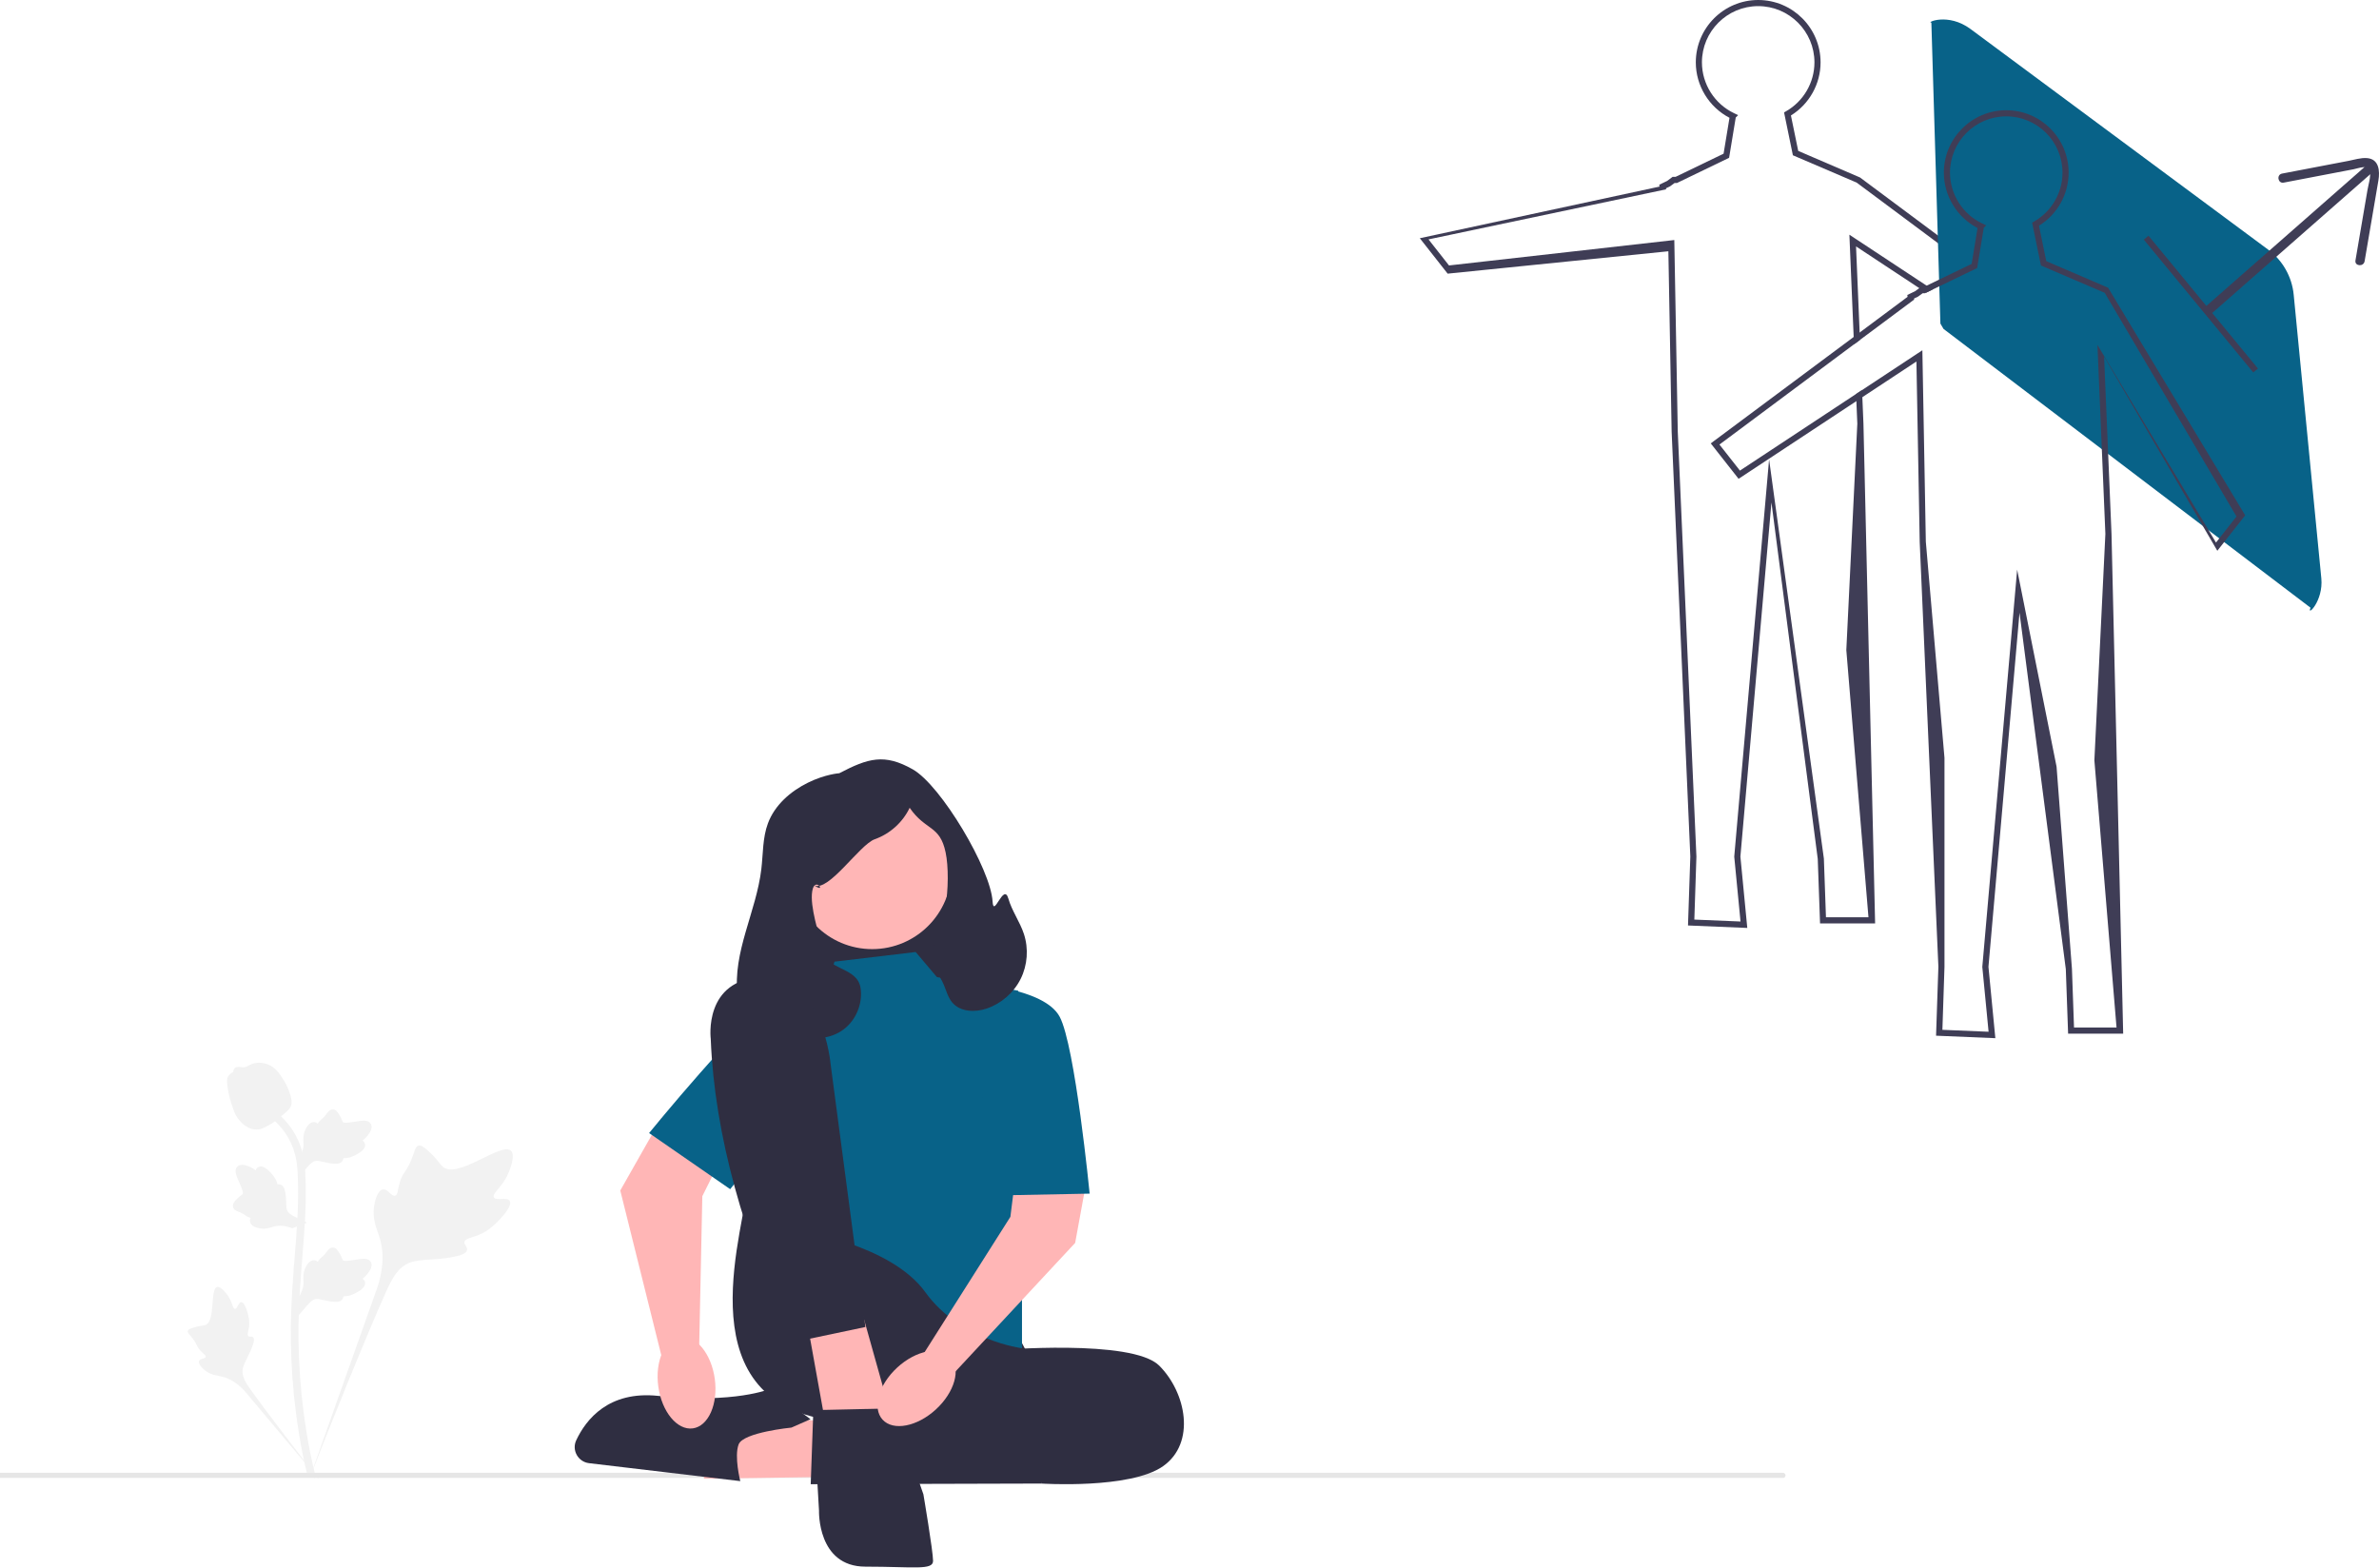
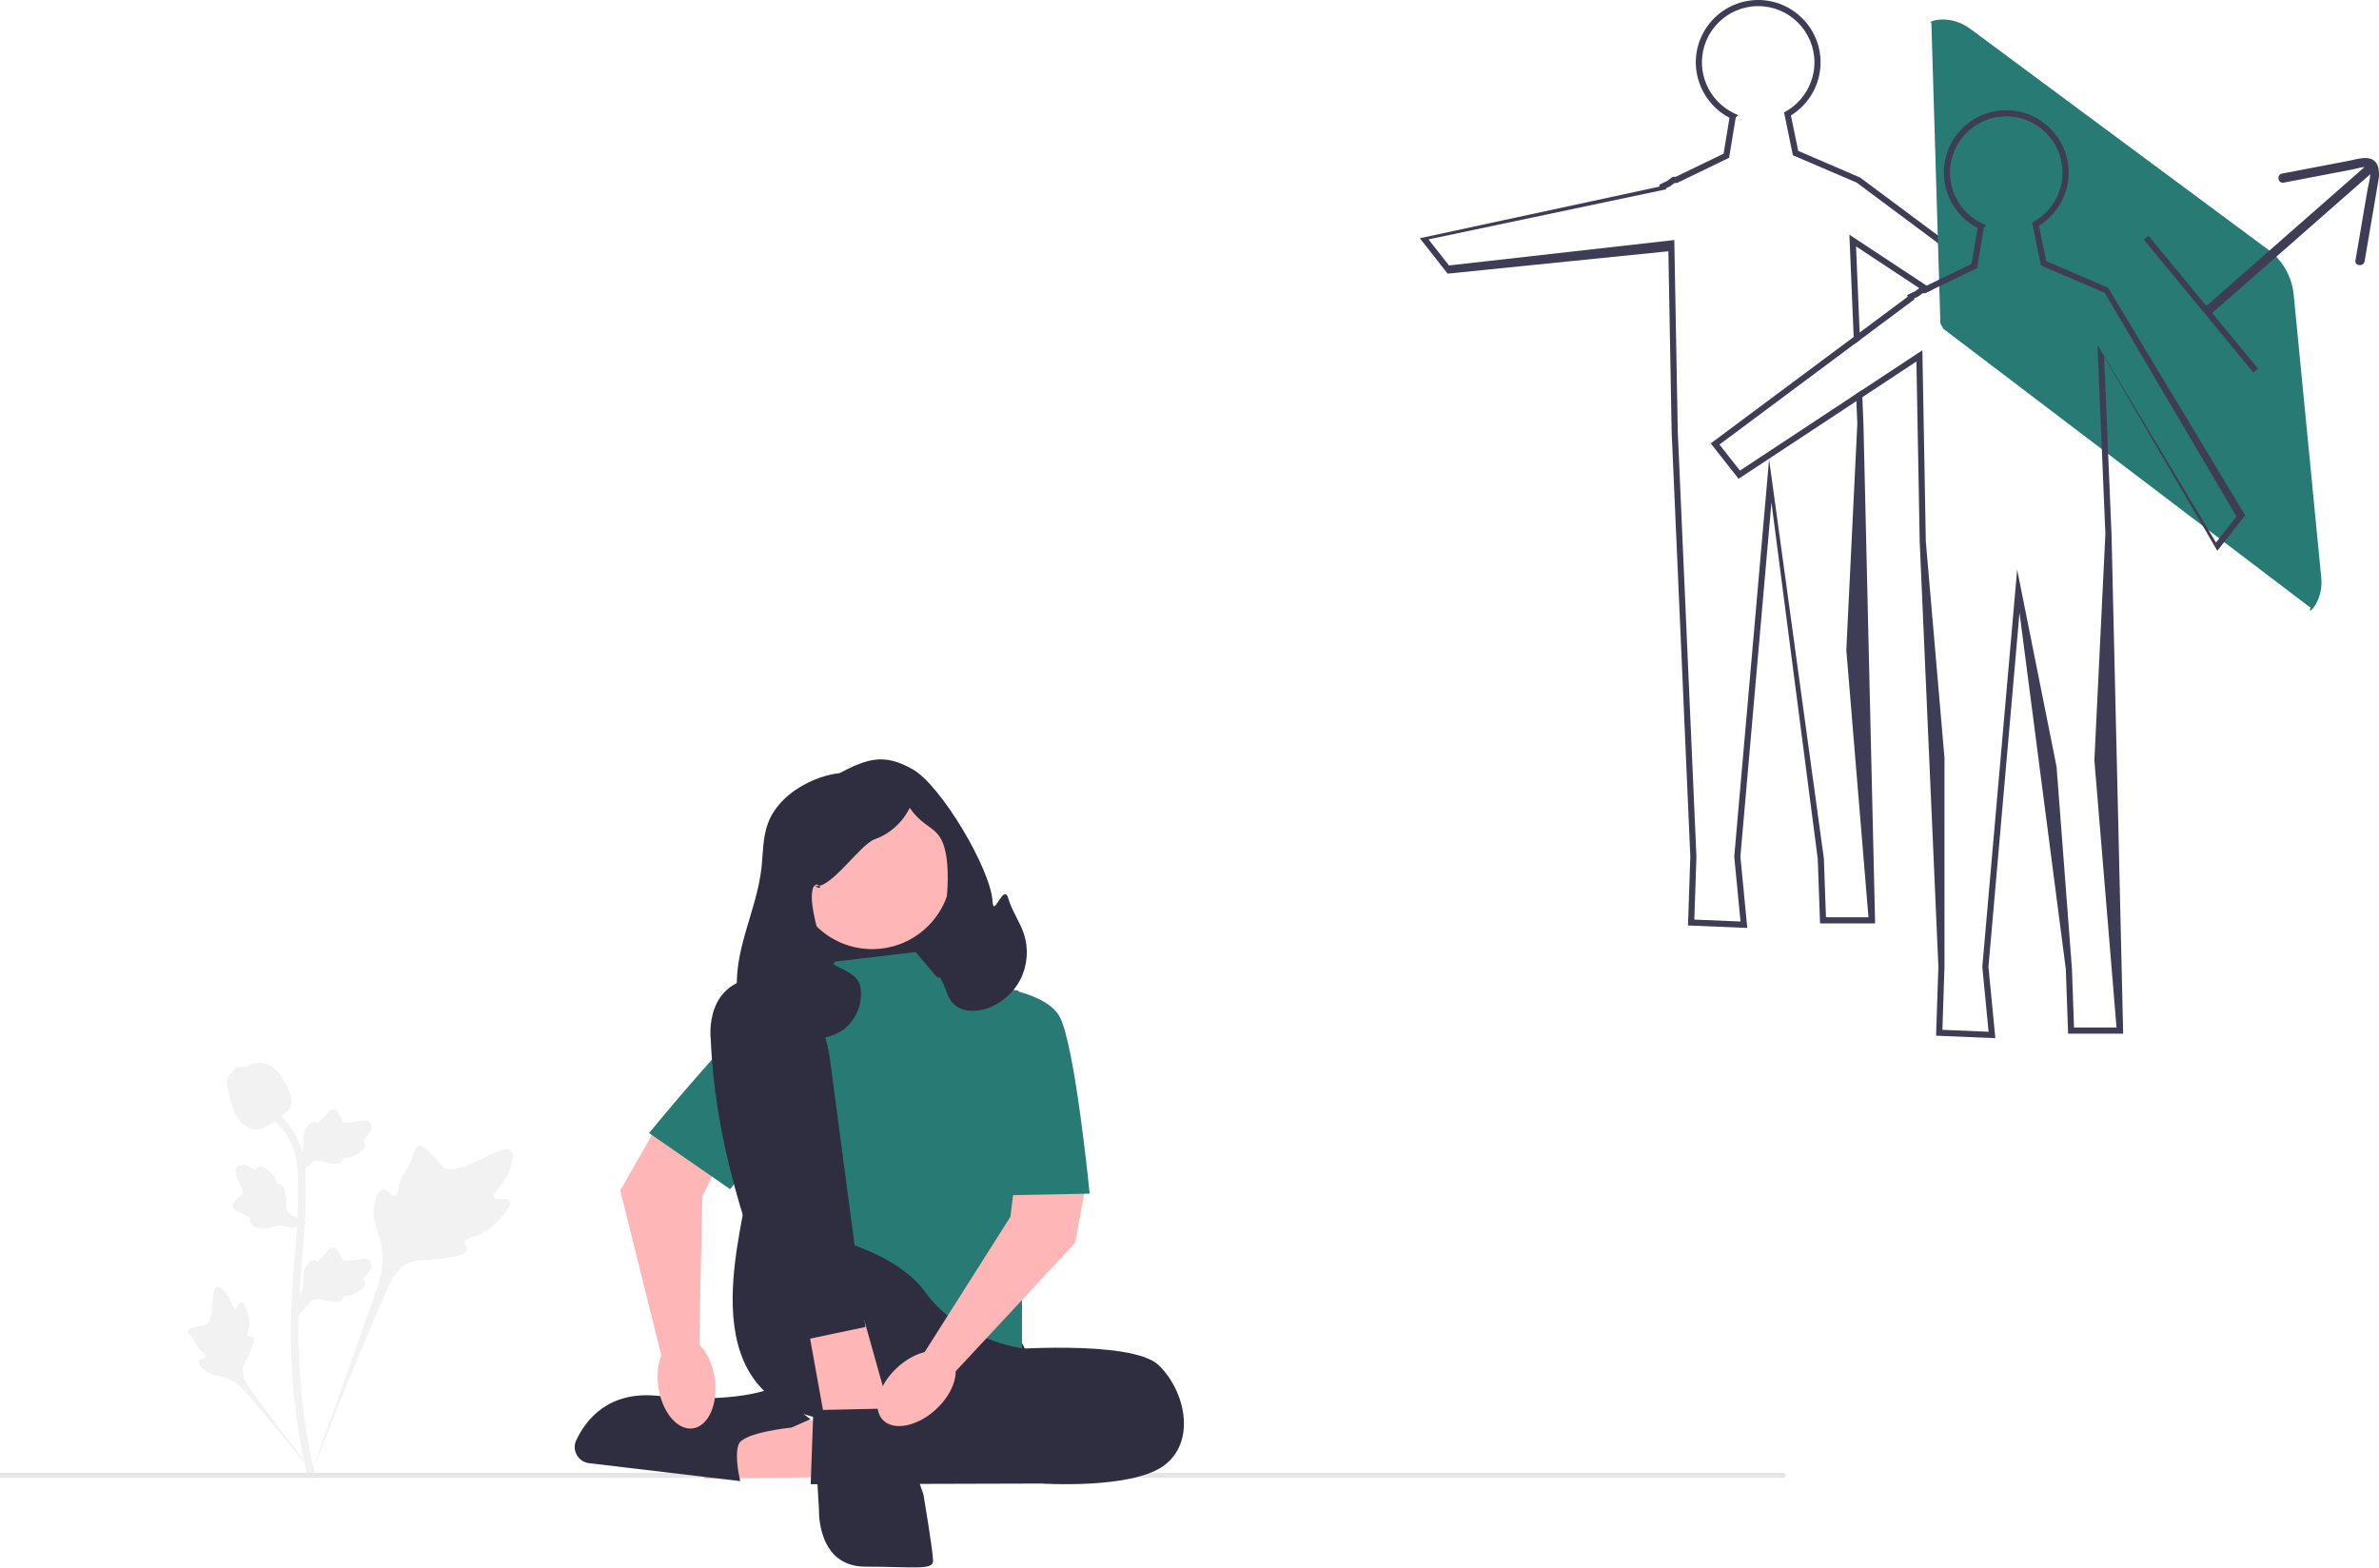
<svg xmlns="http://www.w3.org/2000/svg" width="776.82" height="511.893" viewBox="0 0 776.82 511.893" role="img" artist="Katerina Limpitsouni" source="https://undraw.co/">
  <path d="M643.965,85.22l-36.61-27.26-20.18-8.68-2.38-11.57c5.99-3.7,9.68-10.28,9.68-17.34,0-11.23-9.13-20.37-20.37-20.37-11.23,0-20.37,9.14-20.37,20.37,0,7.59,4.29,14.61,11,18.1l-1.93,11.72-15.68,7.57h-.97l-1.8,1.34-2.56,1.23,.09,.61-78.27,16.86,9.09,11.57,72.07-7.31,1.07,58.94,6.1,138.72-.76,22.52,19.36,.81-2.25-23.3,10.14-115.66,15.12,116.42,.75,21.06h17.98l-3.81-163.21-.36-8.65-.1-2.32-1.95,1.28,.1,2.33,.31,7.36-3.59,73.9v.07l7.23,87.24h-13.88l-.68-19.17-17.89-130.37-11.37,129.64-.01,.09,2.05,21.19-15.08-.63,.68-20.56-6.09-138.86-1.13-62.51-73.57,8.3-6.69-8.51,77.58-16.35-.04-.34,1.32-.63,1.5-1.1h.77l17.02-8.22,2.17-13.16,.78-.78-1.28-.61c-6.4-3.02-10.54-9.54-10.54-16.62,0-10.13,8.24-18.37,18.37-18.37s18.37,8.24,18.37,18.37c0,6.59-3.56,12.71-9.29,15.98l-.63,.36,2.88,14,20.82,8.92,36.4,27.11,1.81,1.35,1.14-.55,.16-.98-1.8-1.34Zm-40.08-8.57l1.4,33.4,.1,2.41,1.95-1.45-.1-2.41-1.18-28.13,20.65,13.63,2.25,1.48,2.09-1.01-1.94-1.28-25.22-16.64Zm0,0l1.4,33.4,1.95-1.45-1.18-28.13,20.65,13.63,.45-.34h.97l.98-.47-25.22-16.64Z" fill="#3f3d56" />
-   <path d="M754.465,198.47l-119.84-91.05-1.02-1.74-2.95-98.3c-1.88,.04,5.42-3.37,12.79,2.1l97.2,72.06c4.72,3.5,7.75,8.86,8.32,14.7l9.02,92.62c.73,7.53-4.9,12.74-3.52,9.61Z" fill="#086288" />
+   <path d="M754.465,198.47l-119.84-91.05-1.02-1.74-2.95-98.3c-1.88,.04,5.42-3.37,12.79,2.1l97.2,72.06c4.72,3.5,7.75,8.86,8.32,14.7l9.02,92.62c.73,7.53-4.9,12.74-3.52,9.61Z" fill="#287a74" />
  <g>
    <path d="M722.148,102.409l41.141-36.135,11.594-10.184c1.453-1.277-.675-3.391-2.121-2.121l-41.141,36.135-11.594,10.184c-1.453,1.277,.675,3.391,2.121,2.121h0Z" fill="#3f3d56" />
    <path d="M745.702,59.642l15.068-2.885,7.777-1.489c1.44-.276,4.928-1.661,5.312,.548,.341,1.963-.479,4.346-.807,6.269l-1.292,7.573-2.626,15.391c-.325,1.903,2.665,2.158,2.988,.265,1.501-8.795,3.015-17.587,4.502-26.384,.522-3.089,.228-6.989-3.727-7.301-2.004-.158-4.153,.547-6.104,.92l-6.562,1.256-15.068,2.885c-1.893,.362-1.364,3.316,.539,2.952h0Z" fill="#3f3d56" />
  </g>
  <rect x="717.66" y="71.199" width="2" height="56.216" transform="translate(100.8742 479.6687) rotate(-39.48749)" fill="#3f3d56" />
  <g>
    <path d="M166.437,392.21c-.844-1.424-4.497,.101-5.168-1.191-.669-1.287,2.724-3.249,4.663-7.73,.35-.808,2.553-5.9,.922-7.472-3.092-2.978-17.24,9.313-22.191,5.29-1.087-.883-1.846-2.645-5.134-5.506-1.308-1.138-2.099-1.652-2.865-1.461-1.086,.271-1.172,1.725-2.337,4.584-1.747,4.287-2.78,4.028-3.798,7.449-.756,2.539-.583,4.016-1.472,4.303-1.258,.407-2.416-2.286-4.011-2.045-1.627,.246-2.611,3.382-2.922,5.73-.583,4.406,1.035,7.313,1.932,10.371,.975,3.322,1.553,8.375-.698,15.528l-22.277,62.766c4.918-12.879,19.158-48.185,25.142-61.305,1.727-3.787,3.635-7.629,7.551-9.145,3.77-1.46,8.949-.588,15.55-2.179,.771-.186,2.911-.73,3.18-1.988,.223-1.04-1.036-1.621-.842-2.595,.259-1.307,2.734-1.323,5.775-2.831,2.144-1.063,3.48-2.328,4.629-3.415,.346-.328,5.495-5.262,4.371-7.157h-0Z" fill="#f2f2f2" />
    <path d="M78.791,425.253c-.942,.004-1.248,2.236-2.076,2.193-.825-.043-.808-2.275-2.448-4.519-.296-.405-2.159-2.955-3.401-2.608-2.354,.658-.404,11.148-3.806,12.418-.747,.279-1.831,.143-4.184,.931-.936,.314-1.417,.554-1.544,.985-.18,.611,.508,1.073,1.575,2.47,1.6,2.094,1.175,2.527,2.56,4.013,1.028,1.104,1.803,1.445,1.687,1.964-.163,.735-1.819,.526-2.161,1.379-.349,.87,.907,2.257,1.969,3.087,1.994,1.558,3.888,1.602,5.647,2.044,1.912,.48,4.559,1.654,7.42,4.823l24.378,29.044c-4.902-6.13-18.122-23.306-22.835-30.029-1.361-1.941-2.696-3.985-2.31-6.345,.371-2.272,2.293-4.562,3.417-8.261,.131-.432,.481-1.639-.058-2.134-.446-.409-1.095,.041-1.517-.335-.567-.504,.14-1.724,.277-3.651,.097-1.359-.138-2.38-.341-3.258-.061-.265-.997-4.215-2.251-4.21v0Z" fill="#f2f2f2" />
    <path d="M97.591,429.473l-.568-5.068,.259-.384c1.2-1.777,1.812-3.512,1.819-5.159,.001-.262-.011-.524-.023-.79-.049-1.057-.11-2.371,.575-3.903,.384-.854,1.463-2.831,3.086-2.587,.437,.061,.767,.262,1.018,.497,.037-.059,.075-.117,.115-.181,.505-.771,.905-1.101,1.291-1.419,.296-.245,.602-.497,1.082-1.094,.21-.262,.374-.492,.513-.685,.42-.585,.968-1.282,1.935-1.27,1.033,.049,1.574,.903,1.932,1.468,.64,1.008,.93,1.735,1.122,2.217,.07,.176,.149,.374,.19,.436,.333,.489,3.038,.032,4.057-.135,2.289-.382,4.27-.712,5.087,.732,.585,1.033,.151,2.398-1.33,4.168-.461,.551-.952,.969-1.388,1.297,.361,.215,.684,.546,.815,1.065h0c.308,1.228-.748,2.459-3.137,3.663-.593,.301-1.392,.702-2.512,.896-.527,.091-1.002,.113-1.408,.125-.009,.235-.064,.489-.207,.751-.42,.771-1.293,1.138-2.61,1.05-1.449-.076-2.642-.352-3.694-.595-.919-.21-1.711-.389-2.332-.347-1.153,.093-2.041,1.016-3.083,2.212l-2.603,3.042h-0Z" fill="#f2f2f2" />
    <path d="M100.225,399.297l-4.758,1.835-.437-.153c-2.023-.71-3.857-.862-5.452-.451-.254,.065-.504,.143-.759,.223-1.01,.315-2.266,.708-3.922,.434-.924-.155-3.11-.697-3.285-2.329-.052-.438,.059-.809,.222-1.111-.066-.021-.133-.042-.204-.065-.874-.293-1.295-.597-1.7-.889-.312-.224-.633-.456-1.332-.769-.307-.137-.571-.237-.793-.322-.672-.258-1.486-.611-1.719-1.549-.215-1.011,.474-1.751,.93-2.241,.813-.875,1.442-1.34,1.86-1.648,.153-.112,.324-.239,.373-.294,.389-.446-.74-2.947-1.159-3.891-.95-2.118-1.772-3.95-.582-5.106,.851-.828,2.282-.754,4.369,.229,.65,.307,1.179,.675,1.607,1.013,.117-.404,.354-.8,.823-1.058h0c1.11-.61,2.569,.099,4.339,2.105,.442,.498,1.033,1.169,1.504,2.203,.221,.487,.363,.941,.478,1.331,.229-.051,.49-.063,.779,.009,.852,.21,1.429,.962,1.678,2.258,.294,1.421,.329,2.645,.362,3.724,.03,.942,.058,1.753,.255,2.344,.382,1.091,1.5,1.717,2.922,2.421l3.603,1.746-0,0Z" fill="#f2f2f2" />
    <path d="M97.591,384.366l-.568-5.068,.259-.384c1.2-1.777,1.812-3.512,1.819-5.159,.001-.262-.011-.524-.023-.79-.049-1.057-.11-2.371,.575-3.903,.384-.854,1.463-2.831,3.086-2.587,.437,.061,.767,.262,1.018,.497,.037-.059,.075-.117,.115-.181,.505-.771,.905-1.101,1.291-1.419,.296-.245,.602-.497,1.082-1.094,.21-.262,.374-.492,.513-.685,.42-.585,.968-1.282,1.935-1.27,1.033,.049,1.574,.903,1.932,1.468,.64,1.008,.93,1.735,1.122,2.217,.07,.176,.149,.374,.19,.436,.333,.489,3.038,.032,4.057-.135,2.289-.382,4.27-.712,5.087,.732,.585,1.033,.151,2.398-1.33,4.168-.461,.551-.952,.969-1.388,1.297,.361,.215,.684,.546,.815,1.065h0c.308,1.228-.748,2.459-3.137,3.663-.593,.301-1.392,.702-2.512,.896-.527,.091-1.002,.113-1.408,.125-.009,.235-.064,.489-.207,.751-.42,.771-1.293,1.138-2.61,1.05-1.449-.076-2.642-.352-3.694-.595-.919-.21-1.711-.389-2.332-.347-1.153,.093-2.041,1.016-3.083,2.212l-2.603,3.042h-0Z" fill="#f2f2f2" />
    <path d="M102.777,482.744l-1.062-.666-.257-1.226,.257,1.226-1.238,.142c-.02-.115-.087-.379-.188-.793-.554-2.266-2.244-9.162-3.654-20.023-.984-7.581-1.541-15.376-1.656-23.17-.115-7.807,.255-13.717,.551-18.467,.224-3.583,.496-6.994,.762-10.317,.71-8.878,1.379-17.265,.881-26.55-.11-2.073-.341-6.387-2.862-10.978-1.462-2.663-3.476-5.027-5.987-7.023l1.561-1.963c2.771,2.207,5,4.826,6.623,7.782,2.795,5.09,3.047,9.791,3.168,12.05,.507,9.449-.17,17.916-.887,26.88-.264,3.311-.536,6.708-.759,10.276-.294,4.706-.66,10.565-.546,18.271,.113,7.701,.663,15.4,1.634,22.886,1.392,10.724,3.058,17.517,3.605,19.749,.291,1.192,.352,1.441,.054,1.914v-0Z" fill="#f2f2f2" />
    <path d="M83.728,368.88c-.103,0-.207-.002-.312-.01-2.134-.115-4.11-1.392-5.875-3.796-.827-1.131-1.251-2.42-2.095-4.992-.131-.396-.767-2.408-1.154-5.176-.253-1.808-.221-2.565,.137-3.233,.398-.744,1.041-1.263,1.766-1.613-.032-.24-.006-.487,.098-.739,.427-1.045,1.563-.908,2.177-.842,.311,.039,.699,.091,1.117,.069,.658-.032,1.012-.228,1.548-.521,.513-.281,1.15-.631,2.096-.825,1.865-.389,3.427,.14,3.942,.313,2.71,.903,4.046,3.01,5.593,5.45,.308,.489,1.367,2.271,2.065,4.713,.504,1.762,.433,2.545,.281,3.128-.308,1.197-1.036,1.882-2.885,3.394-1.931,1.583-2.9,2.376-3.732,2.858-1.937,1.118-3.153,1.821-4.768,1.821v0Z" fill="#f2f2f2" />
  </g>
  <path d="M583.04,481.833h0c0,.464-.376,.84-.84,.84H0v-1.68H582.2c.464,0,.84,.376,.84,.84Z" fill="#e6e6e6" />
  <g>
    <path d="M264.591,261.988h0c28.568,0,51.762,23.194,51.762,51.762v17.044h-51.762v-68.806h0Z" fill="#2f2e41" />
    <circle cx="284.791" cy="284.082" r="25.881" fill="#ffb6b6" />
    <path d="M302.15,416.327l-23.987-13.887s-32.825-32.879-33.772-17.359-20.831,69.931,24.461,78.364c45.292,8.432,73.698-7.98,73.698-7.98l-13.256-25.25-27.143-13.887Z" fill="#2f2e41" />
    <g>
      <polygon points="215.966 365.129 202.539 388.794 217.113 447.325 228.222 443.711 229.329 390.66 236.127 376.989 215.966 365.129" fill="#ffb6b6" />
-       <path d="M281.638,334.081s-20.16-11.86-29.603-6.762c-9.443,5.098-40.084,42.721-40.084,42.721l26.477,18.324,43.21-54.283Z" fill="#086288" />
+       <path d="M281.638,334.081s-20.16-11.86-29.603-6.762c-9.443,5.098-40.084,42.721-40.084,42.721l26.477,18.324,43.21-54.283Z" fill="#287a74" />
    </g>
    <polygon points="270.558 464.298 231.556 461.171 229.863 482.923 274.298 482.262 270.558 464.298" fill="#ffb6b6" />
-     <path d="M298.994,310.909l-26.512,3.156-3.787,13.256-18.937,6.312,10.731,68.174s30.3,4.419,41.662,20.2c11.362,15.781,31.562,18.306,31.562,18.306v-50.114l-1.262-66.666-26.512-4.419-6.944-8.206Z" fill="#086288" />
+     <path d="M298.994,310.909l-26.512,3.156-3.787,13.256-18.937,6.312,10.731,68.174s30.3,4.419,41.662,20.2c11.362,15.781,31.562,18.306,31.562,18.306v-50.114l-1.262-66.666-26.512-4.419-6.944-8.206Z" fill="#287a74" />
    <path d="M325.506,440.946s44.187-3.787,53.024,5.05,11.994,25.25,1.262,32.825-39.768,5.681-39.768,5.681l-5.681-31.562-8.837-11.994Z" fill="#2f2e41" />
    <polygon points="346.337 449.783 265.538 461.777 264.725 484.712 340.025 484.501 346.337 449.783" fill="#2f2e41" />
    <polygon points="355.175 383.502 351.072 405.912 308.778 451.361 301.519 442.208 329.925 397.39 331.819 382.24 355.175 383.502" fill="#ffb6b6" />
    <path d="M258.416,466.227s-15.707,1.527-17.225,5.48,.533,11.998,.533,11.998l-49.369-5.857c-3.57-.423-5.727-4.215-4.202-7.47,3.204-6.838,10.596-16.219,26.764-14.509,24.992,2.644,36.562-2.287,36.562-2.287l13.172,9.908-6.235,2.736Z" fill="#2f2e41" />
-     <path d="M317.616,321.325s23.356,1.262,28.406,10.731c5.05,9.469,9.784,57.759,9.784,57.759l-32.193,.631-5.997-69.121Z" fill="#086288" />
+     <path d="M317.616,321.325s23.356,1.262,28.406,10.731c5.05,9.469,9.784,57.759,9.784,57.759l-32.193,.631-5.997-69.121Z" fill="#287a74" />
    <polygon points="263.329 430.53 270.272 469.036 291.735 465.114 279.741 422.324 263.329 430.53" fill="#ffb6b6" />
    <path d="M294.575,459.883l-29.037,.631,1.894,32.825s-.631,18.291,15.15,18.299,22.094,1.27,22.094-1.886-3.156-21.733-3.156-21.733l-6.944-19.929v-8.206Z" fill="#2f2e41" />
    <path d="M282.582,433.371l-23.987,5.05c-15.705-34.504-25.278-67.696-26.512-99.105,0,0-2.525-19.569,17.044-20.2s22.094,28.406,22.094,28.406l11.362,85.849Z" fill="#2f2e41" />
    <ellipse cx="299.296" cy="453.447" rx="15.069" ry="9.308" transform="translate(-227.857 321.9088) rotate(-42.56271)" fill="#ffb6b6" />
    <ellipse cx="224.177" cy="451.553" rx="9.308" ry="15.069" transform="translate(-59.52229 34.81552) rotate(-7.8431)" fill="#ffb6b6" />
    <path d="M334.34,305.02c-1.316-4.003-3.915-7.507-5.078-11.557-1.544-5.378-4.831,6.552-5.151,.967-.61-10.617-16.813-37.926-26.063-43.172-9.25-5.246-14.563-3.664-23.987,1.262,0,0-4.575,.291-10.27,3.103s-10.822,7.315-13.037,13.267c-1.756,4.718-1.561,9.9-2.148,14.9-1.634,13.93-9.443,27.178-7.767,41.103,.523,4.345,2.174,8.837,5.726,11.392,3.552,2.555,9.291,2.277,11.629-1.421,.798-1.262,1.135-2.76,1.819-4.087,.684-1.327,1.919-2.565,3.412-2.524,2.244,.062,3.386,3.073,2.501,5.135s-2.964,3.308-4.916,4.416c4.649,2.091,10.416,1.44,14.482-1.635,4.066-3.076,6.261-8.448,5.513-13.491-1.054-7.106-11.406-5.635-12.626-12.715-.888-5.154-4.005-13.777-3.156-18.937,.849-5.16,4.928,1.088,.631-1.894,4.727,2.279,14.837-13.31,19.786-15.056,4.948-1.746,9.144-5.527,11.394-10.267,5.248,7.608,9.865,5.542,11.745,14.592,1.88,9.05,.142,29.61-7.598,34.662,3.097,2.113,5.567,5.136,7.02,8.592,.823,1.958,1.357,4.101,2.724,5.727,2.61,3.106,7.429,3.295,11.27,1.989,4.763-1.619,8.835-5.176,11.08-9.678s2.637-9.895,1.065-14.673Z" fill="#2f2e41" />
  </g>
  <path d="M643.965,85.22l-.16,.97-1.15,.55,1.81,1.35,1.14-.55,.16-.98-1.8-1.34Zm-15.84,8.54h-.97l-.45,.34-1.35,1-2.56,1.23,.09,.61-15.65,11.66-1.95,1.45-46.67,34.75,9.09,11.57,9.85-6.5,28.61-18.87-.1-2.33-37.92,25.02-6.69-8.51,43.93-32.72,1.95-1.45,17.7-13.18-.04-.34,1.32-.63,1.5-1.1h.77l.37-.18,2.09-1.01-1.94-1.28-.98,.47Zm105,74.54l-44.77-74.34-20.18-8.68-2.38-11.57c5.99-3.7,9.68-10.28,9.68-17.34,0-11.23-9.13-20.37-20.37-20.37-11.23,0-20.37,9.14-20.37,20.37,0,7.59,4.29,14.61,11,18.1l-1.77,10.75-.16,.97-1.15,.55-13.55,6.55-.98,.47h-.97l-.45,.34-1.35,1-2.56,1.23,.09,.61-15.65,11.66-1.95,1.45-46.67,34.75,9.09,11.57,9.85-6.5,28.61-18.87,1.95-1.29,17.66-11.65,1.07,58.94,6.1,138.72-.76,22.52,19.36,.81-2.25-23.3,10.14-115.66,15.12,116.42,.75,21.06h17.98l-3.81-163.21-2.42-57.89,36.97,63.4,9.1-11.57Zm-48.24-55.65l2.59,61.71-3.59,73.9v.07l7.23,87.24h-13.88l-.68-19.17-5.02-66.01-12.87-64.36-11.37,129.64-.01,.09,2.05,21.19-15.08-.63,.68-20.56v-68.25l-6.09-70.61-1.13-62.51-19.7,13-1.95,1.28-37.92,25.02-6.69-8.51,43.93-32.72,1.95-1.45,17.7-13.18-.04-.34,1.32-.63,1.5-1.1h.77l.37-.18,2.09-1.01,13.42-6.48,1.14-.55,.16-.98,2.01-12.18,.78-.78-1.28-.61c-6.4-3.02-10.54-9.54-10.54-16.62,0-10.13,8.24-18.37,18.37-18.37s18.37,8.24,18.37,18.37c0,6.59-3.56,12.71-9.29,15.98l-.63,.36,2.88,14,20.82,8.92,43.03,73.05-6.69,8.51-38.71-64.54Zm-55.78-19.36l-.98,.47h-.97l-.45,.34-1.35,1-2.56,1.23,.09,.61-15.65,11.66-1.95,1.45,.1,2.41,1.95-1.45,17.7-13.18-.04-.34,1.32-.63,1.5-1.1h.77l.37-.18,2.09-1.01-1.94-1.28Z" fill="#3f3d56" />
</svg>
